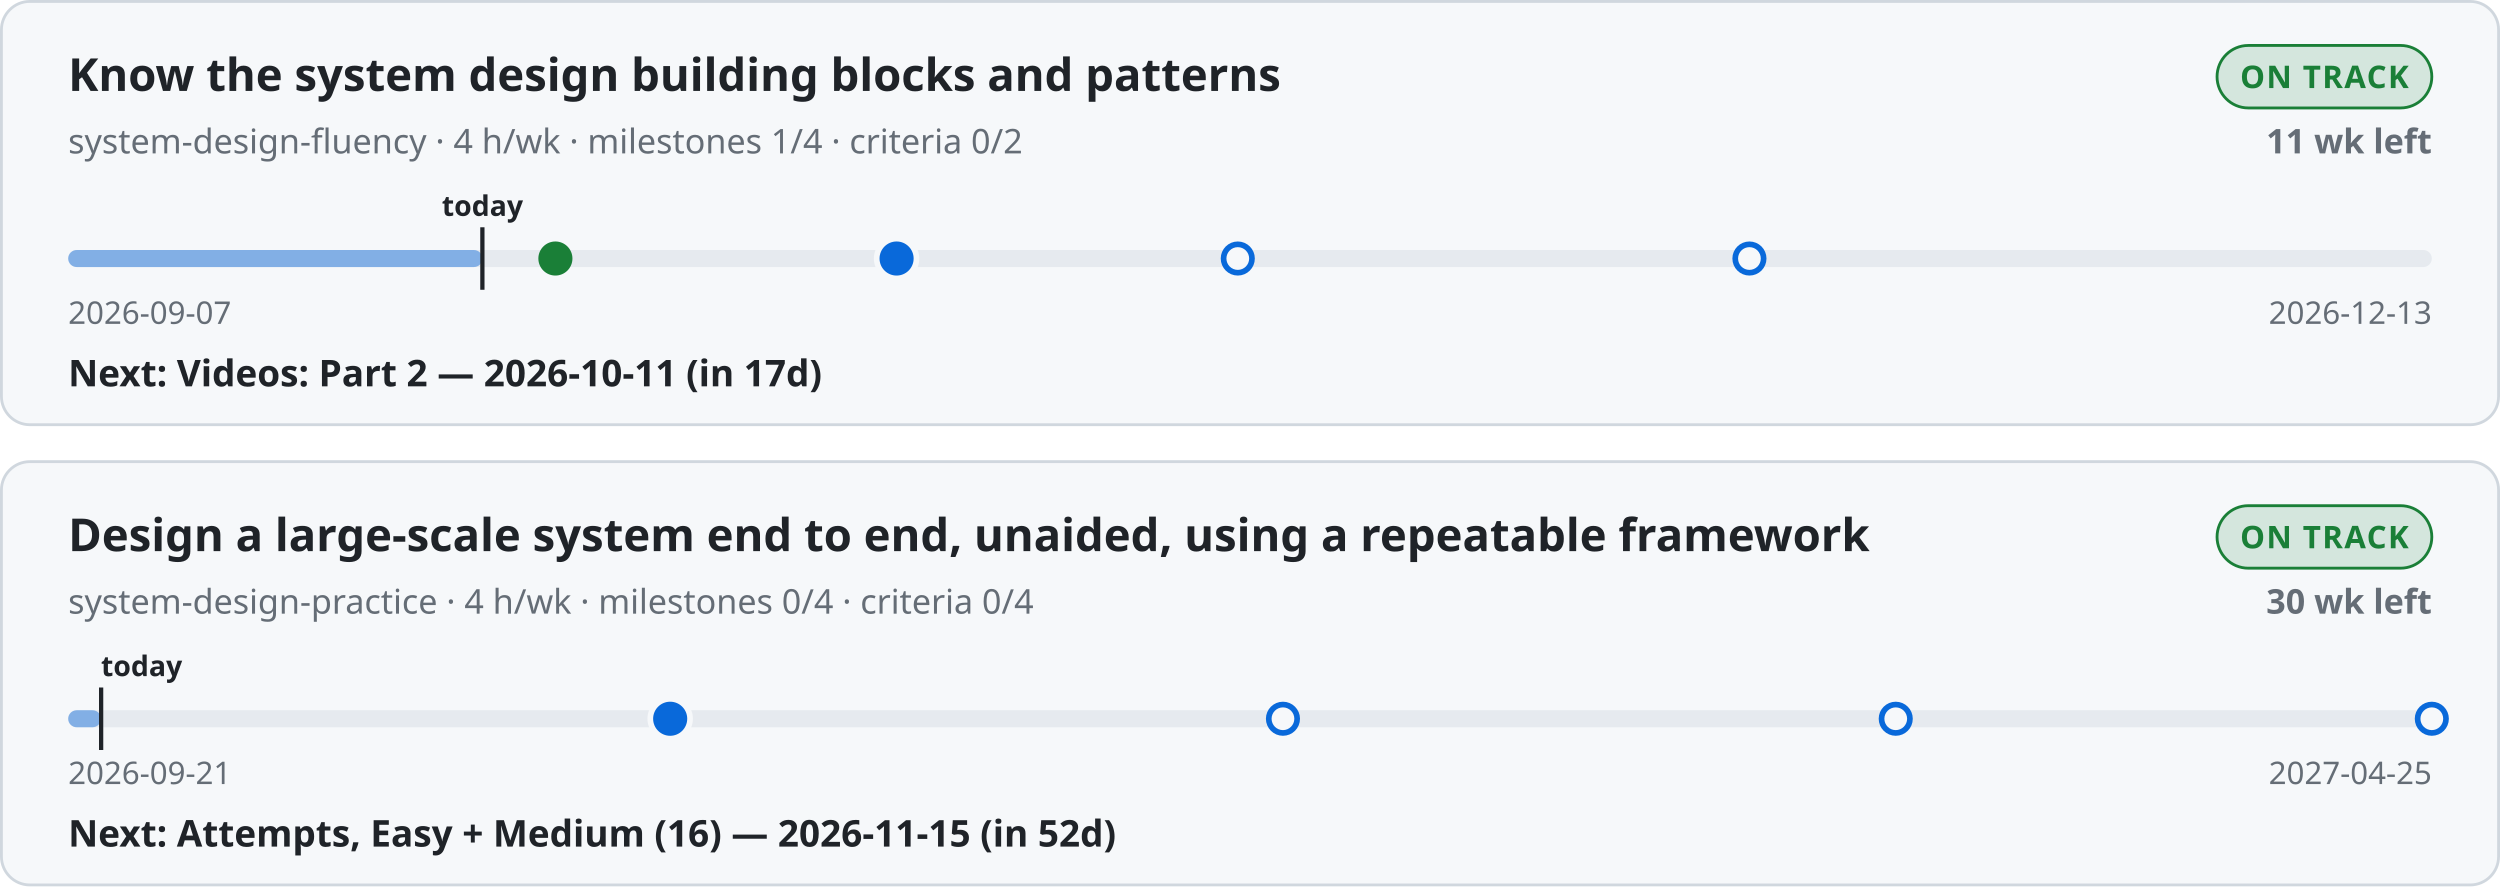
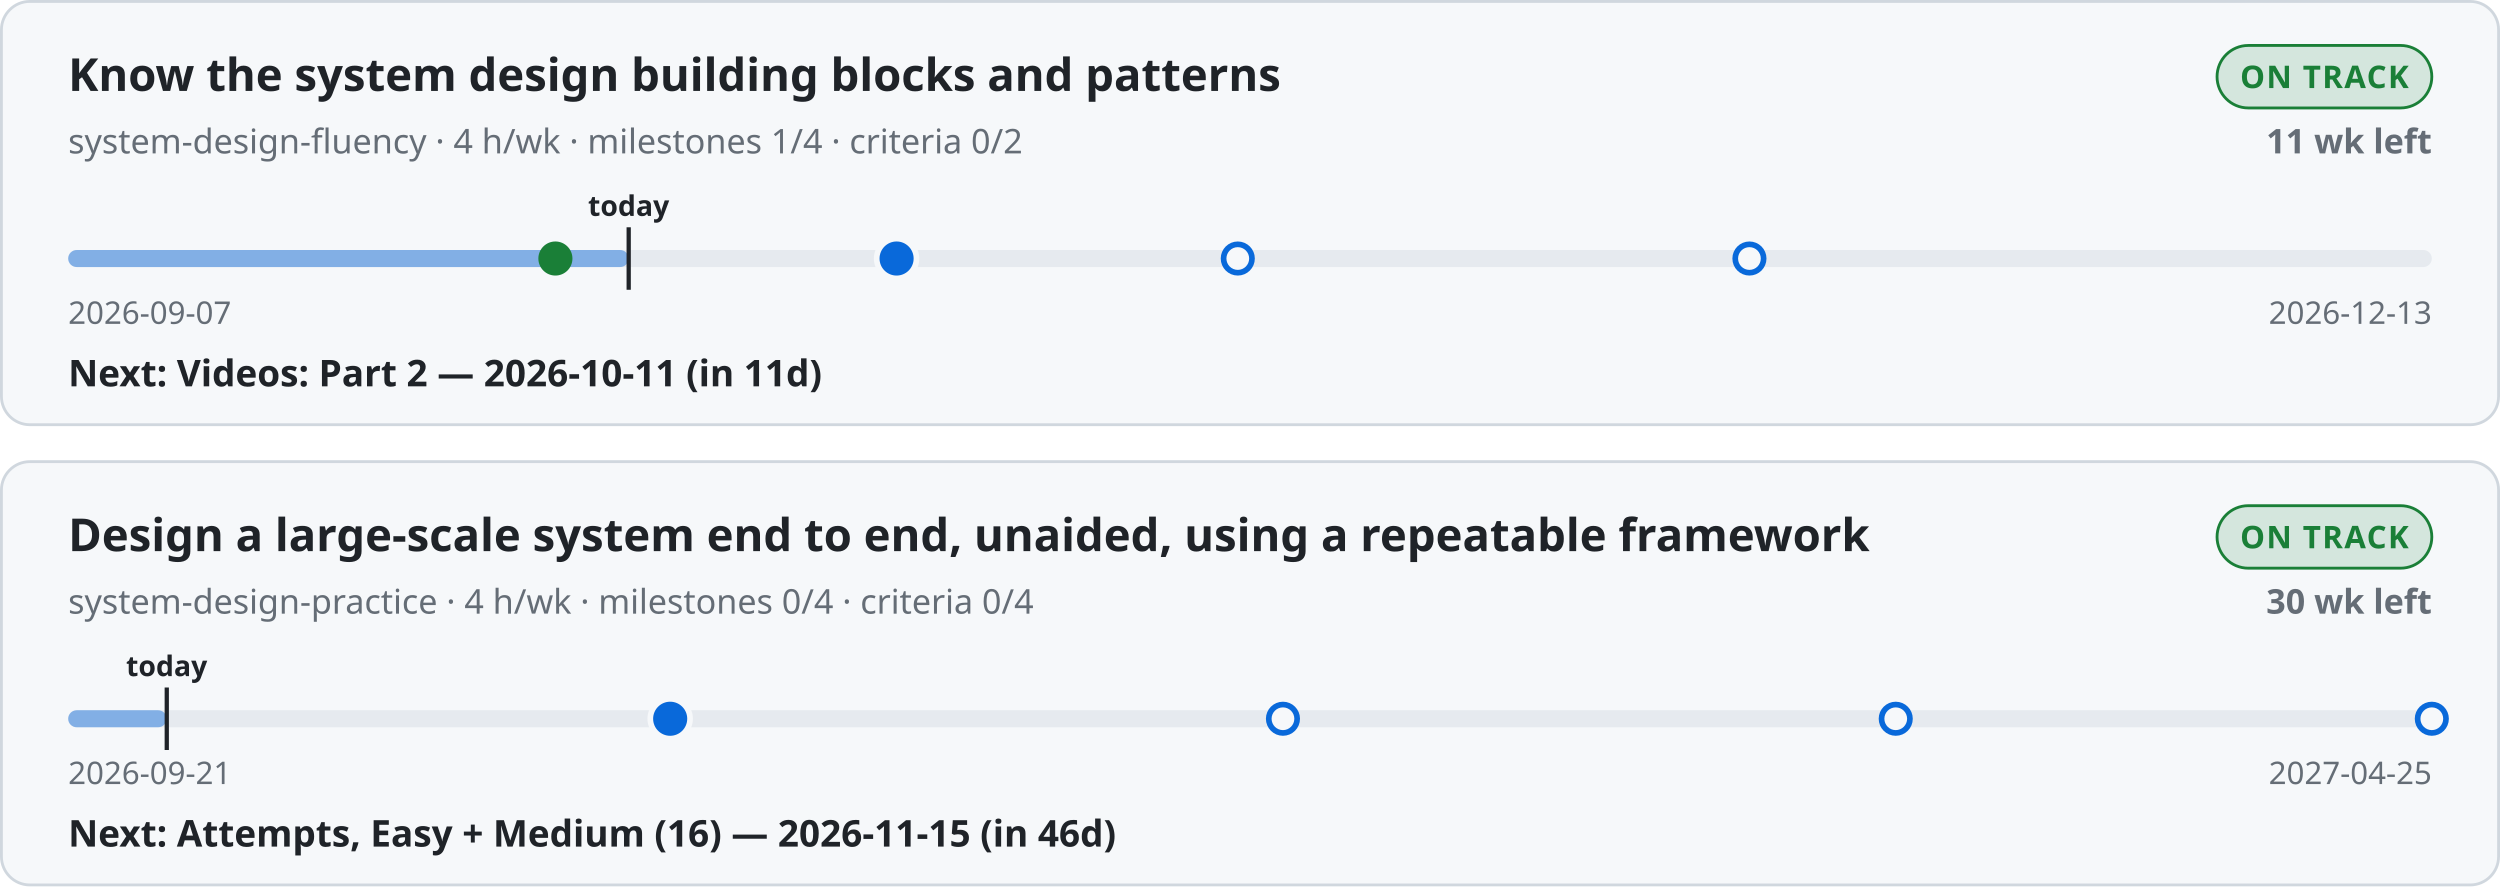
<svg xmlns="http://www.w3.org/2000/svg" width="880" height="312" viewBox="0 0 880 312" font-family="-apple-system, BlinkMacSystemFont, 'Segoe UI', 'Noto Sans', Helvetica, Arial, sans-serif">
  <rect x="0.5" y="0.5" width="879" height="149" rx="10" fill="#f6f8fa" stroke="#d0d7de" />
  <text x="24" y="32" fill="#1f2328" font-size="16" font-weight="600" text-anchor="start">Know the system design building blocks and patterns</text>
  <rect x="780.4" y="16" width="75.6" height="22" rx="11" fill="#1a7f37" stroke="#1a7f37" fill-opacity="0.15" />
  <text x="818.2" y="31" fill="#1a7f37" font-size="11" font-weight="700" text-anchor="middle" letter-spacing="0.5">ON TRACK</text>
  <text x="24" y="54" fill="#656d76" font-size="12" font-weight="400" text-anchor="start">system-design-fluency · 4 h/wk · milestones 1/4 · criteria 0/2</text>
  <text x="856" y="54" fill="#656d76" font-size="12" font-weight="600" text-anchor="end">11 wk left</text>
  <rect x="24" y="88" width="832" height="6" rx="3" fill="#e6eaef" />
-   <rect x="24" y="88" width="145.814" height="6" rx="3" fill="#0969da" fill-opacity="0.45" />
-   <line x1="169.8" y1="80" x2="169.8" y2="102" stroke="#1f2328" stroke-width="1.5" />
-   <text x="169.814" y="76" fill="#1f2328" font-size="10" font-weight="600" text-anchor="middle">today</text>
+   <rect x="24" y="88" width="197.278" height="6" rx="3" fill="#0969da" fill-opacity="0.45" />
+   <line x1="221.3" y1="80" x2="221.3" y2="102" stroke="#1f2328" stroke-width="1.5" />
+   <text x="221.278" y="76" fill="#1f2328" font-size="10" font-weight="600" text-anchor="middle">today</text>
  <circle cx="195.5" cy="91" r="6" fill="#1a7f37" />
  <circle cx="315.6" cy="91" r="7" fill="#0969da" stroke="#f6f8fa" stroke-width="2" />
  <circle cx="435.7" cy="91" r="5" fill="#f6f8fa" stroke="#0969da" stroke-width="2" />
  <circle cx="615.8" cy="91" r="5" fill="#f6f8fa" stroke="#0969da" stroke-width="2" />
  <text x="24" y="114" fill="#656d76" font-size="11" font-weight="400" text-anchor="start">2026-09-07</text>
  <text x="856" y="114" fill="#656d76" font-size="11" font-weight="400" text-anchor="end">2026-12-13</text>
-   <text x="24" y="136" fill="#1f2328" font-size="13" font-weight="600" text-anchor="start">Next: Videos: Part 2 — 2026-10-11 (in 17d)</text>
+   <text x="24" y="136" fill="#1f2328" font-size="13" font-weight="600" text-anchor="start">Next: Videos: Part 2 — 2026-10-11 (in 11d)</text>
  <rect x="0.5" y="162.5" width="879" height="149" rx="10" fill="#f6f8fa" stroke="#d0d7de" />
  <text x="24" y="194" fill="#1f2328" font-size="16" font-weight="600" text-anchor="start">Design a large-scale system end to end, unaided, using a repeatable framework</text>
  <rect x="780.4" y="178" width="75.6" height="22" rx="11" fill="#1a7f37" stroke="#1a7f37" fill-opacity="0.15" />
  <text x="818.2" y="193" fill="#1a7f37" font-size="11" font-weight="700" text-anchor="middle" letter-spacing="0.5">ON TRACK</text>
  <text x="24" y="216" fill="#656d76" font-size="12" font-weight="400" text-anchor="start">system-design-practice · 4 h/wk · milestones 0/4 · criteria 0/4</text>
  <text x="856" y="216" fill="#656d76" font-size="12" font-weight="600" text-anchor="end">30 wk left</text>
  <rect x="24" y="250" width="832" height="6" rx="3" fill="#e6eaef" />
-   <rect x="24" y="250" width="11.556" height="6" rx="3" fill="#0969da" fill-opacity="0.45" />
-   <line x1="35.6" y1="242" x2="35.6" y2="264" stroke="#1f2328" stroke-width="1.5" />
-   <text x="35.556" y="238" fill="#1f2328" font-size="10" font-weight="600" text-anchor="start">today</text>
+   <rect x="24" y="250" width="34.667" height="6" rx="3" fill="#0969da" fill-opacity="0.45" />
+   <line x1="58.7" y1="242" x2="58.7" y2="264" stroke="#1f2328" stroke-width="1.5" />
+   <text x="58.667" y="238" fill="#1f2328" font-size="10" font-weight="600" text-anchor="middle">today</text>
  <circle cx="235.9" cy="253" r="7" fill="#0969da" stroke="#f6f8fa" stroke-width="2" />
  <circle cx="451.6" cy="253" r="5" fill="#f6f8fa" stroke="#0969da" stroke-width="2" />
  <circle cx="667.3" cy="253" r="5" fill="#f6f8fa" stroke="#0969da" stroke-width="2" />
  <circle cx="856.0" cy="253" r="5" fill="#f6f8fa" stroke="#0969da" stroke-width="2" />
  <text x="24" y="276" fill="#656d76" font-size="11" font-weight="400" text-anchor="start">2026-09-21</text>
  <text x="856" y="276" fill="#656d76" font-size="11" font-weight="400" text-anchor="end">2027-04-25</text>
-   <text x="24" y="298" fill="#1f2328" font-size="13" font-weight="600" text-anchor="start">Next: Attempts, Easy + Medium (16) — 2026-11-15 (in 52d)</text>
+   <text x="24" y="298" fill="#1f2328" font-size="13" font-weight="600" text-anchor="start">Next: Attempts, Easy + Medium (16) — 2026-11-15 (in 46d)</text>
</svg>
